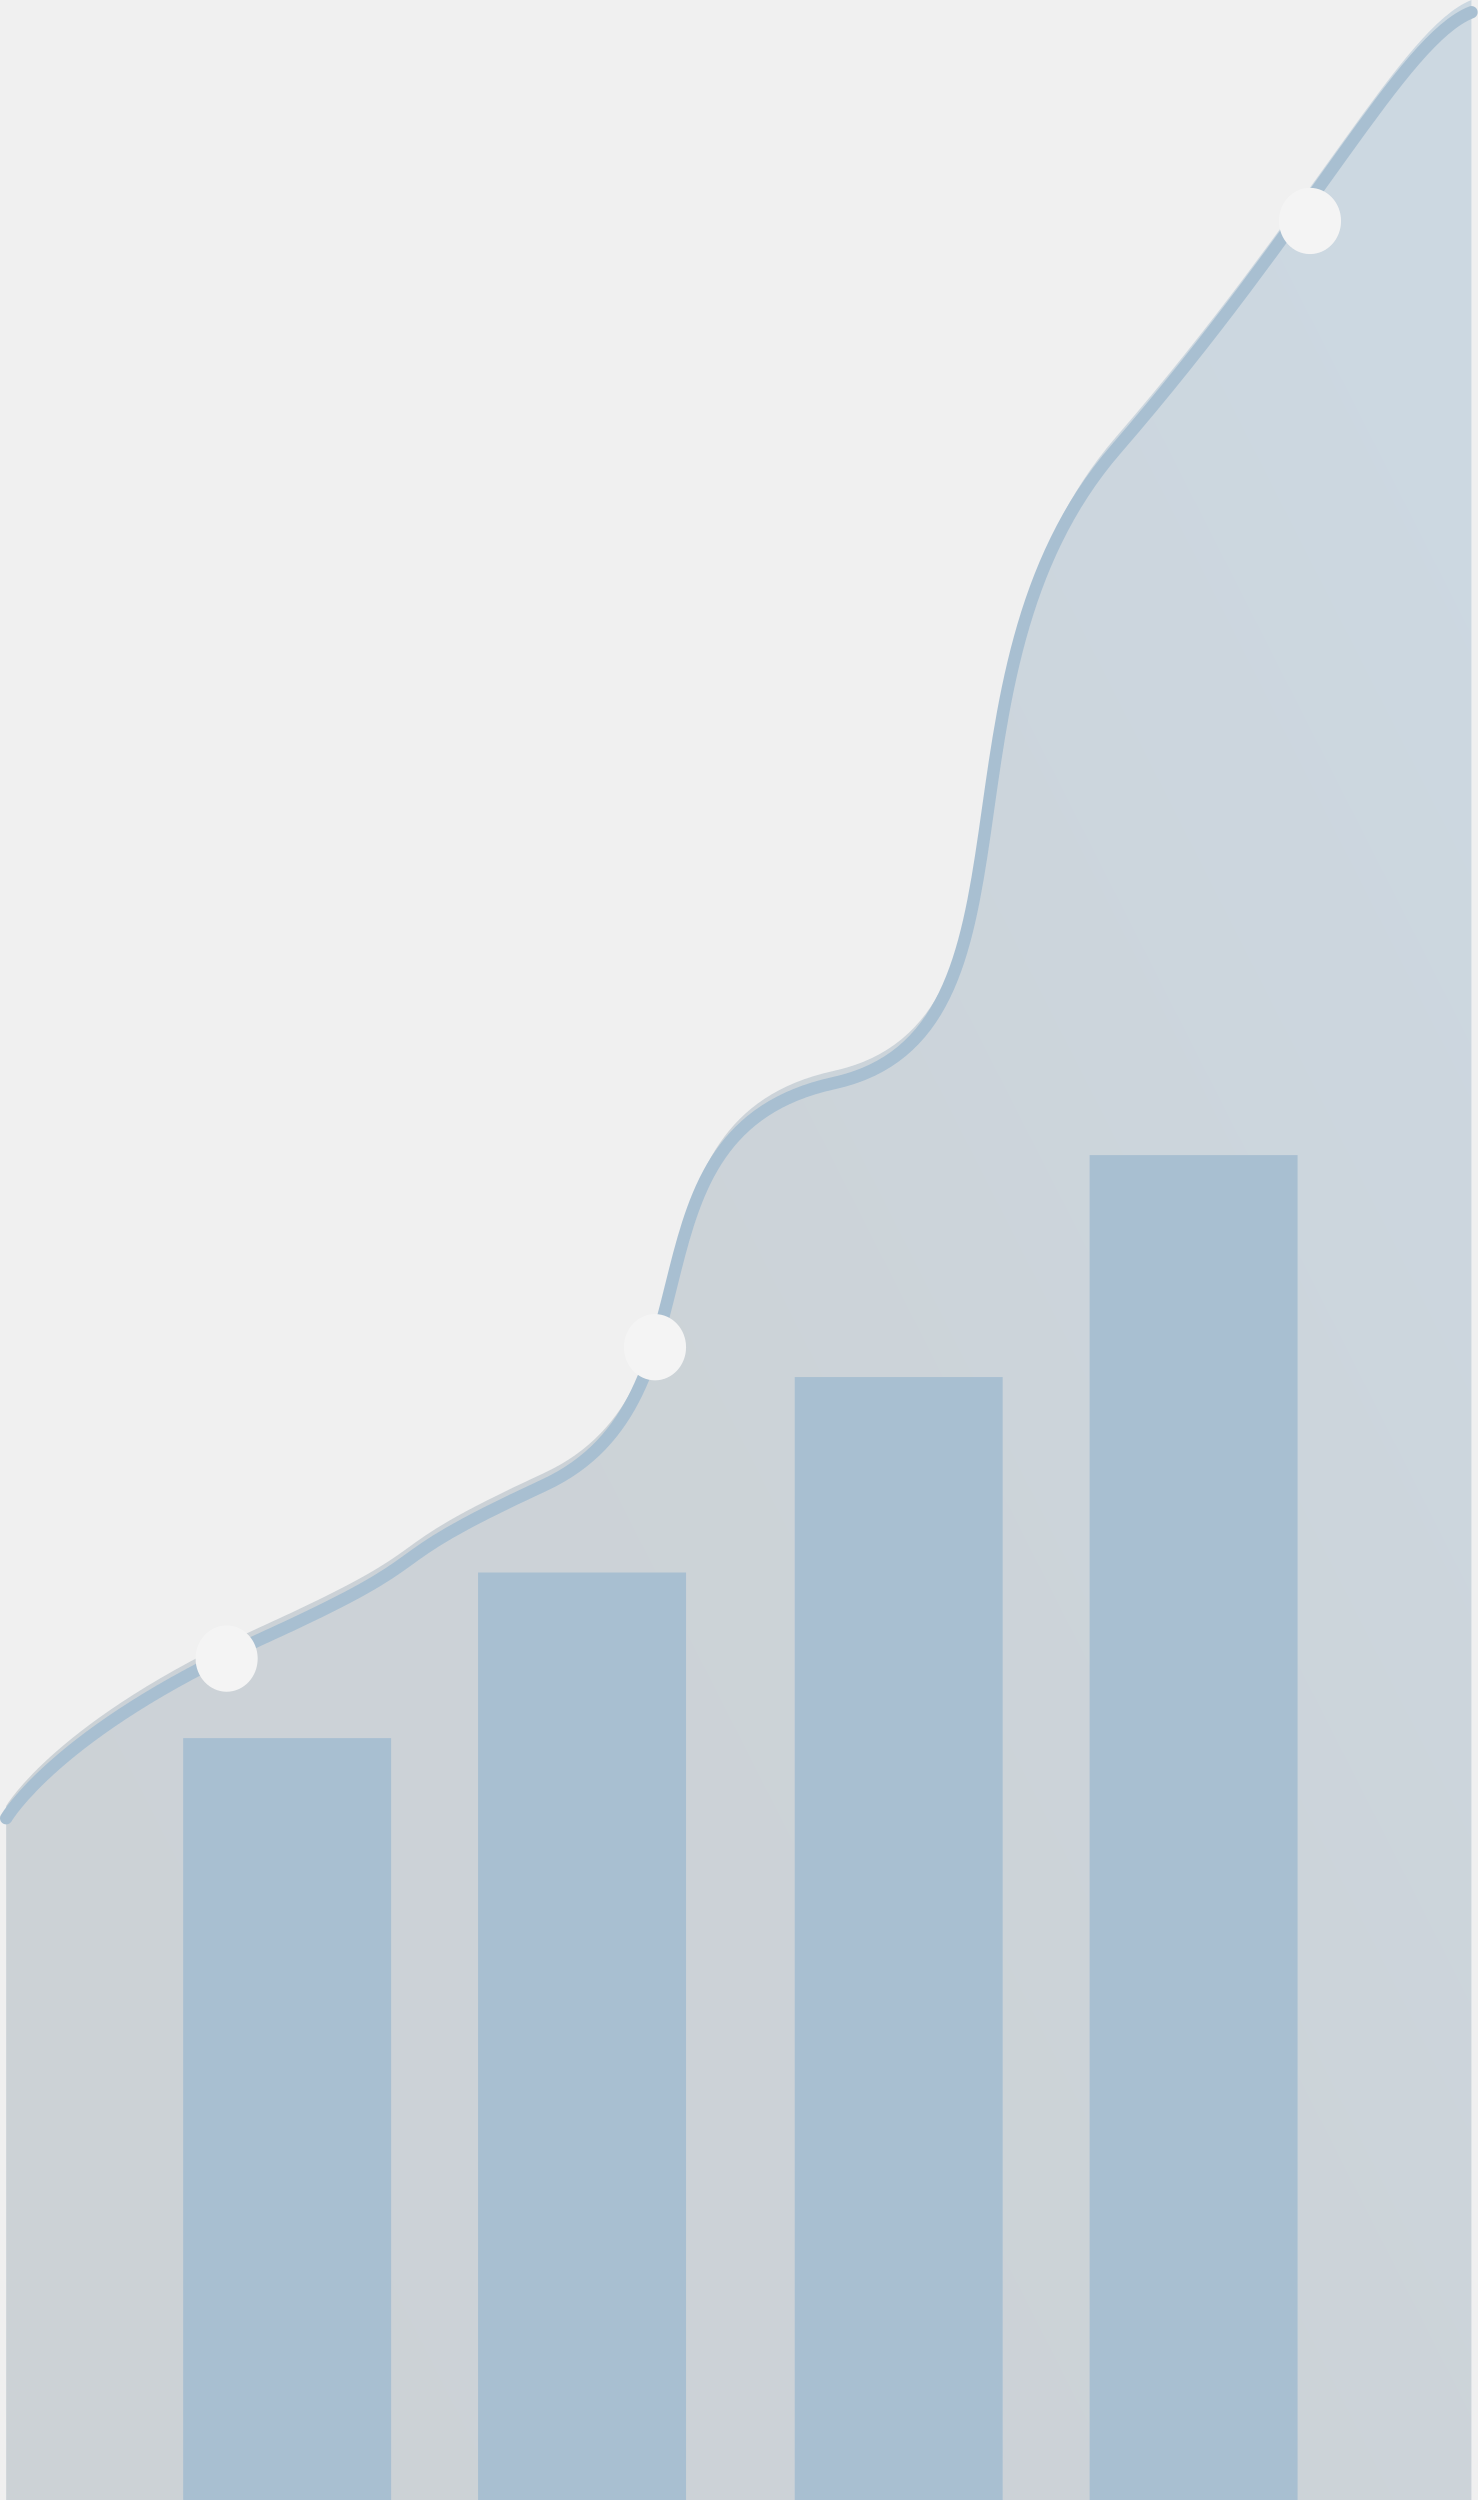
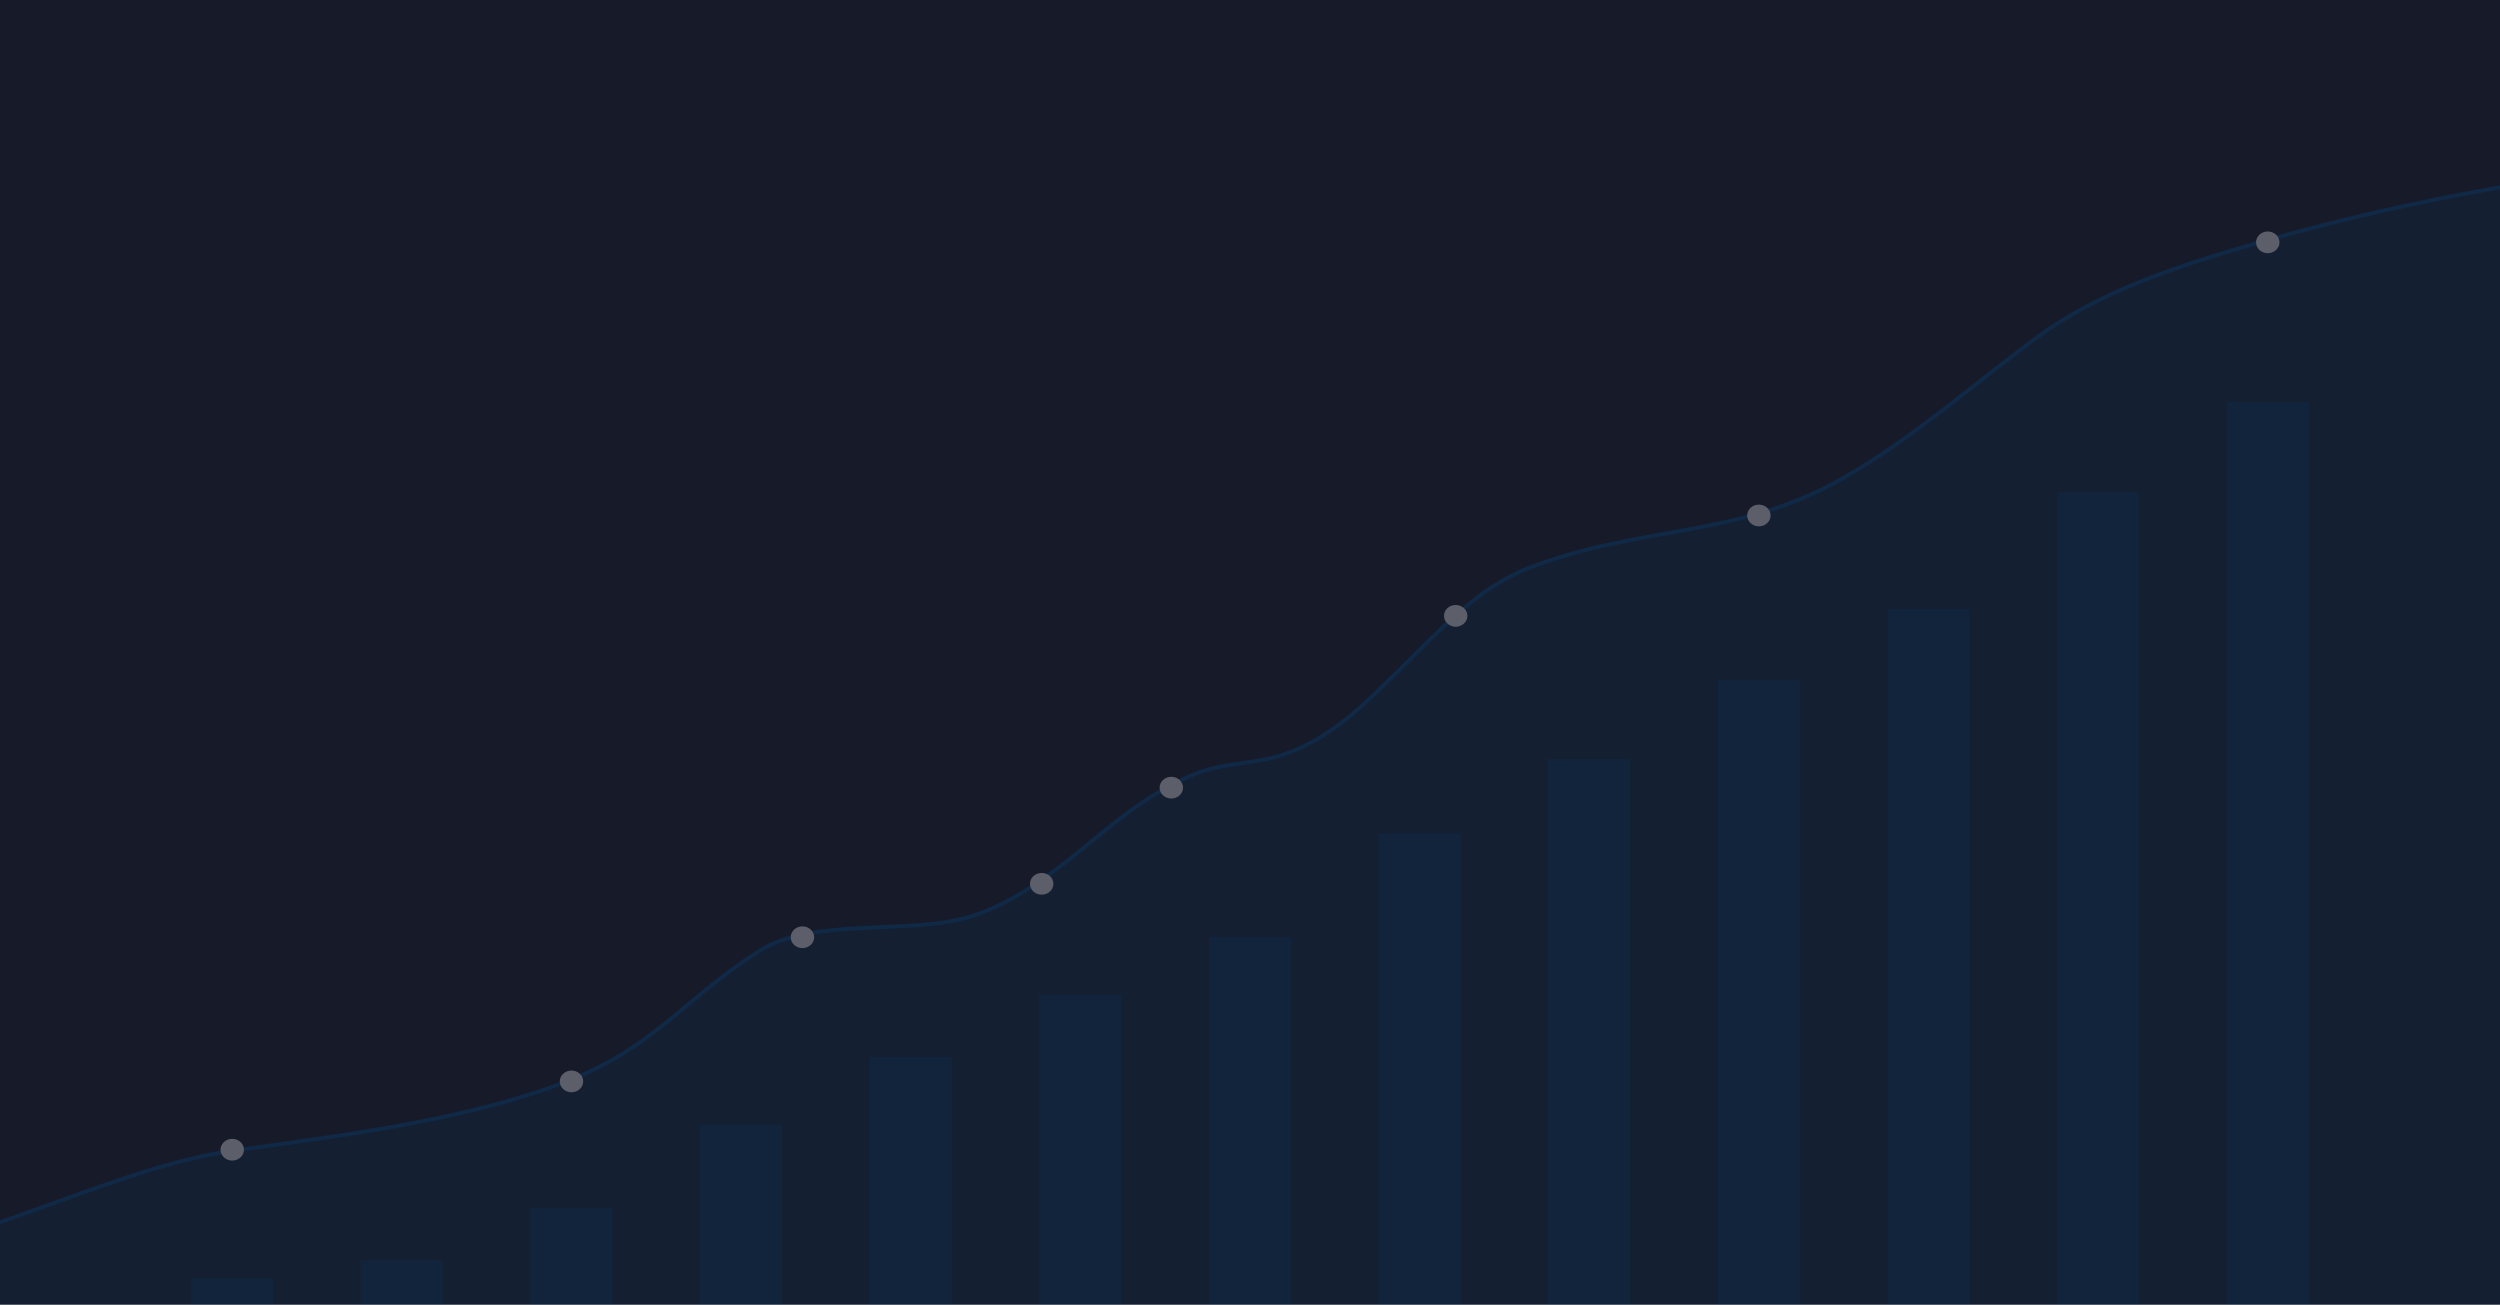
- <svg xmlns="http://www.w3.org/2000/svg" version="1.1" id="레이어_1" x="0px" y="0px" viewBox="0 0 476.02 805.35" style="enable-background:new 0 0 476.02 805.35;" xml:space="preserve">
+ <svg xmlns="http://www.w3.org/2000/svg" xmlns:xlink="http://www.w3.org/1999/xlink" version="1.1" id="레이어_1" x="0px" y="0px" viewBox="0 0 1920 1002" style="enable-background:new 0 0 1920 1002;" xml:space="preserve">
  <style type="text/css">
- 	.st0{opacity:0.3;}
- 	.st1{opacity:0.502;fill:url(#패스_1772_1_);enable-background:new    ;}
- 	.st2{fill:none;stroke:#004D89;stroke-width:4;stroke-linecap:round;stroke-linejoin:round;}
- 	.st3{fill:#FFFFFF;}
- 	.st4{fill:#004D8A;}
+ 	.st0{fill:#161A29;}
+ 	.st1{opacity:0.6;}
+ 	.st2{clip-path:url(#SVGID_2_);}
+ 	.st3{opacity:0.2;fill:#004D8A;enable-background:new    ;}
+ 	.st4{fill:none;}
+ 	.st5{opacity:0.5;}
+ 	.st6{fill:none;stroke:#004D8A;stroke-width:3;stroke-miterlimit:10;}
+ 	.st7{opacity:0.3;fill:#004D8A;enable-background:new    ;}
+ 	.st8{fill:#FFFFFF;}
</style>
-   <g id="그룹_1429" transform="translate(24.745 -247.295)" class="st0">
-     <linearGradient id="패스_1772_1_" gradientUnits="userSpaceOnUse" x1="-274.475" y1="968.635" x2="-275.321" y2="967.891" gradientTransform="matrix(472.018 0 0 -805.355 130048.711 780618.062)">
-       <stop offset="0" style="stop-color:#004D8A" />
-       <stop offset="0.542" style="stop-color:#002B4B" />
-       <stop offset="1" style="stop-color:#002745" />
-     </linearGradient>
-     <path id="패스_1772" class="st1" d="M449.27,247.29c-22.31,8.8-50.88,67.3-114.48,140.73s-19.02,188.54-90.98,204.25   s-33.19,101.74-93.25,129.51s-26.89,20.37-92.03,49.92s-81.29,57.36-81.29,57.36v223.59h472.02V247.29z" />
-     <path id="패스_1771" class="st2" d="M-22.75,833.01c0,0,16.15-27.82,81.29-57.36s31.97-22.15,92.03-49.92   s21.29-113.81,93.25-129.51s27.37-130.82,90.97-204.25s92.17-131.92,114.48-140.73" />
-     <ellipse id="타원_9" class="st3" cx="48.26" cy="781.6" rx="10" ry="10.67" />
-     <ellipse id="타원_10" class="st3" cx="186.26" cy="681.29" rx="10" ry="10.67" />
-     <ellipse id="타원_11" class="st3" cx="397.26" cy="318.48" rx="10" ry="10.67" />
-     <rect id="사각형_415" x="34.26" y="807.21" class="st4" width="67" height="245.43" />
-     <rect id="사각형_416" x="129.26" y="753.86" class="st4" width="67" height="298.79" />
-     <rect id="사각형_417" x="231.26" y="690.9" class="st4" width="67" height="361.75" />
-     <rect id="사각형_418" x="326.26" y="619.4" class="st4" width="67" height="433.25" />
+   <g id="그룹_1441" transform="translate(10.005 0)">
+     <path id="패스_1785" class="st0" d="M-10.01,0h1920v1002h-1920V0z" />
+     <g id="그룹_1440" class="st1">
+       <g>
+         <defs>
+           <rect id="SVGID_1_" x="-10.01" width="1920" height="1002" />
+         </defs>
+         <clipPath id="SVGID_2_">
+           <use xlink:href="#SVGID_1_" style="overflow:visible;" />
+         </clipPath>
+         <g id="그룹_1439" class="st2">
+           <rect id="사각형_441" x="136.83" y="981.79" class="st3" width="63.04" height="20.21" />
+           <rect id="사각형_442" x="267.1" y="967.81" class="st3" width="63.04" height="34.19" />
+           <rect id="사각형_443" x="397.38" y="927.84" class="st3" width="63.04" height="74.17" />
+           <rect id="사각형_444" x="527.65" y="863.58" class="st3" width="63.04" height="138.42" />
+           <rect id="사각형_445" x="657.92" y="811.88" class="st3" width="63.04" height="190.12" />
+           <rect id="사각형_446" x="788.2" y="763.94" class="st3" width="63.04" height="238.06" />
+           <rect id="사각형_447" x="918.47" y="719.81" class="st3" width="63.04" height="282.19" />
+           <rect id="사각형_448" x="1048.75" y="640.2" class="st3" width="63.04" height="361.8" />
+           <rect id="사각형_449" x="1179.02" y="583.07" class="st3" width="63.04" height="418.93" />
+           <rect id="사각형_450" x="1309.3" y="522.12" class="st3" width="63.04" height="479.88" />
+           <rect id="사각형_451" x="1439.57" y="467.7" class="st3" width="63.04" height="534.3" />
+           <rect id="사각형_452" x="1569.84" y="378" class="st3" width="63.04" height="624" />
+           <rect id="사각형_453" x="1700.12" y="308.74" class="st3" width="63.04" height="693.26" />
+           <rect id="사각형_454" x="-10.01" class="st4" width="1920" height="1002" />
+           <g id="그룹_1438" transform="translate(-130.071 137.814)" class="st5">
+             <path id="패스_1783" class="st6" d="M-10.01,830c96.77-2.3,212.69-70.51,308.43-83.97c82.25-11.57,183.6-23.72,260.55-54.8       c64.41-26.02,86.27-61.47,143.73-98.44c41.59-26.76,117-12.07,163.37-26.9c45.79-14.64,79.65-48.69,116.17-76.52       c16.85-12.84,35.03-24.22,54.96-32.53c15.44-6.44,32.29-7.69,48.76-10.36c48.79-7.92,79.87-41.49,112.2-73.12       c28.02-27.41,57.38-60.09,95.91-74.94c85.57-32.98,159.83-23.05,239.2-67.76c55.79-31.42,100.91-72.43,151.71-109.71       c48.43-35.53,109.08-54.88,167.26-71.72c73.86-21.26,149.02-37.69,225.02-49.19" />
+             <path id="패스_1784" class="st7" d="M-10.01,829.95c96.77-2.29,212.69-70.51,308.43-83.97       c82.25-11.57,183.6-23.72,260.55-54.8c64.41-26.02,86.28-61.47,143.73-98.44c41.59-26.76,117-12.07,163.37-26.9       c45.79-14.64,79.65-48.69,116.17-76.52c16.85-12.84,35.03-24.22,54.96-32.53c15.44-6.44,32.29-7.69,48.76-10.36       c48.79-7.92,79.87-41.49,112.2-73.12c28.02-27.41,57.38-60.09,95.91-74.94c85.57-32.98,159.83-23.05,239.2-67.76       c55.79-31.42,100.91-72.43,151.71-109.71c48.43-35.53,109.08-54.88,167.26-71.72c73.86-21.26,149.02-37.69,225.02-49.19v911.46       H-10.01V829.95z" />
+             <ellipse id="타원_21" class="st8" cx="1019.63" cy="467.11" rx="9" ry="8.35" />
+             <ellipse id="타원_22" class="st8" cx="1861.71" cy="48.3" rx="9" ry="8.35" />
+             <ellipse id="타원_23" class="st8" cx="1470.89" cy="258.08" rx="9" ry="8.35" />
+             <ellipse id="타원_24" class="st8" cx="1238.04" cy="335.17" rx="9" ry="8.35" />
+             <ellipse id="타원_25" class="st8" cx="298.42" cy="745.16" rx="9" ry="8.35" />
+             <ellipse id="타원_26" class="st8" cx="558.97" cy="692.71" rx="9" ry="8.35" />
+             <ellipse id="타원_27" class="st8" cx="920.08" cy="540.96" rx="9" ry="8.35" />
+             <ellipse id="타원_28" class="st8" cx="736.34" cy="581.99" rx="9" ry="8.35" />
+           </g>
+         </g>
+       </g>
+     </g>
  </g>
</svg>
